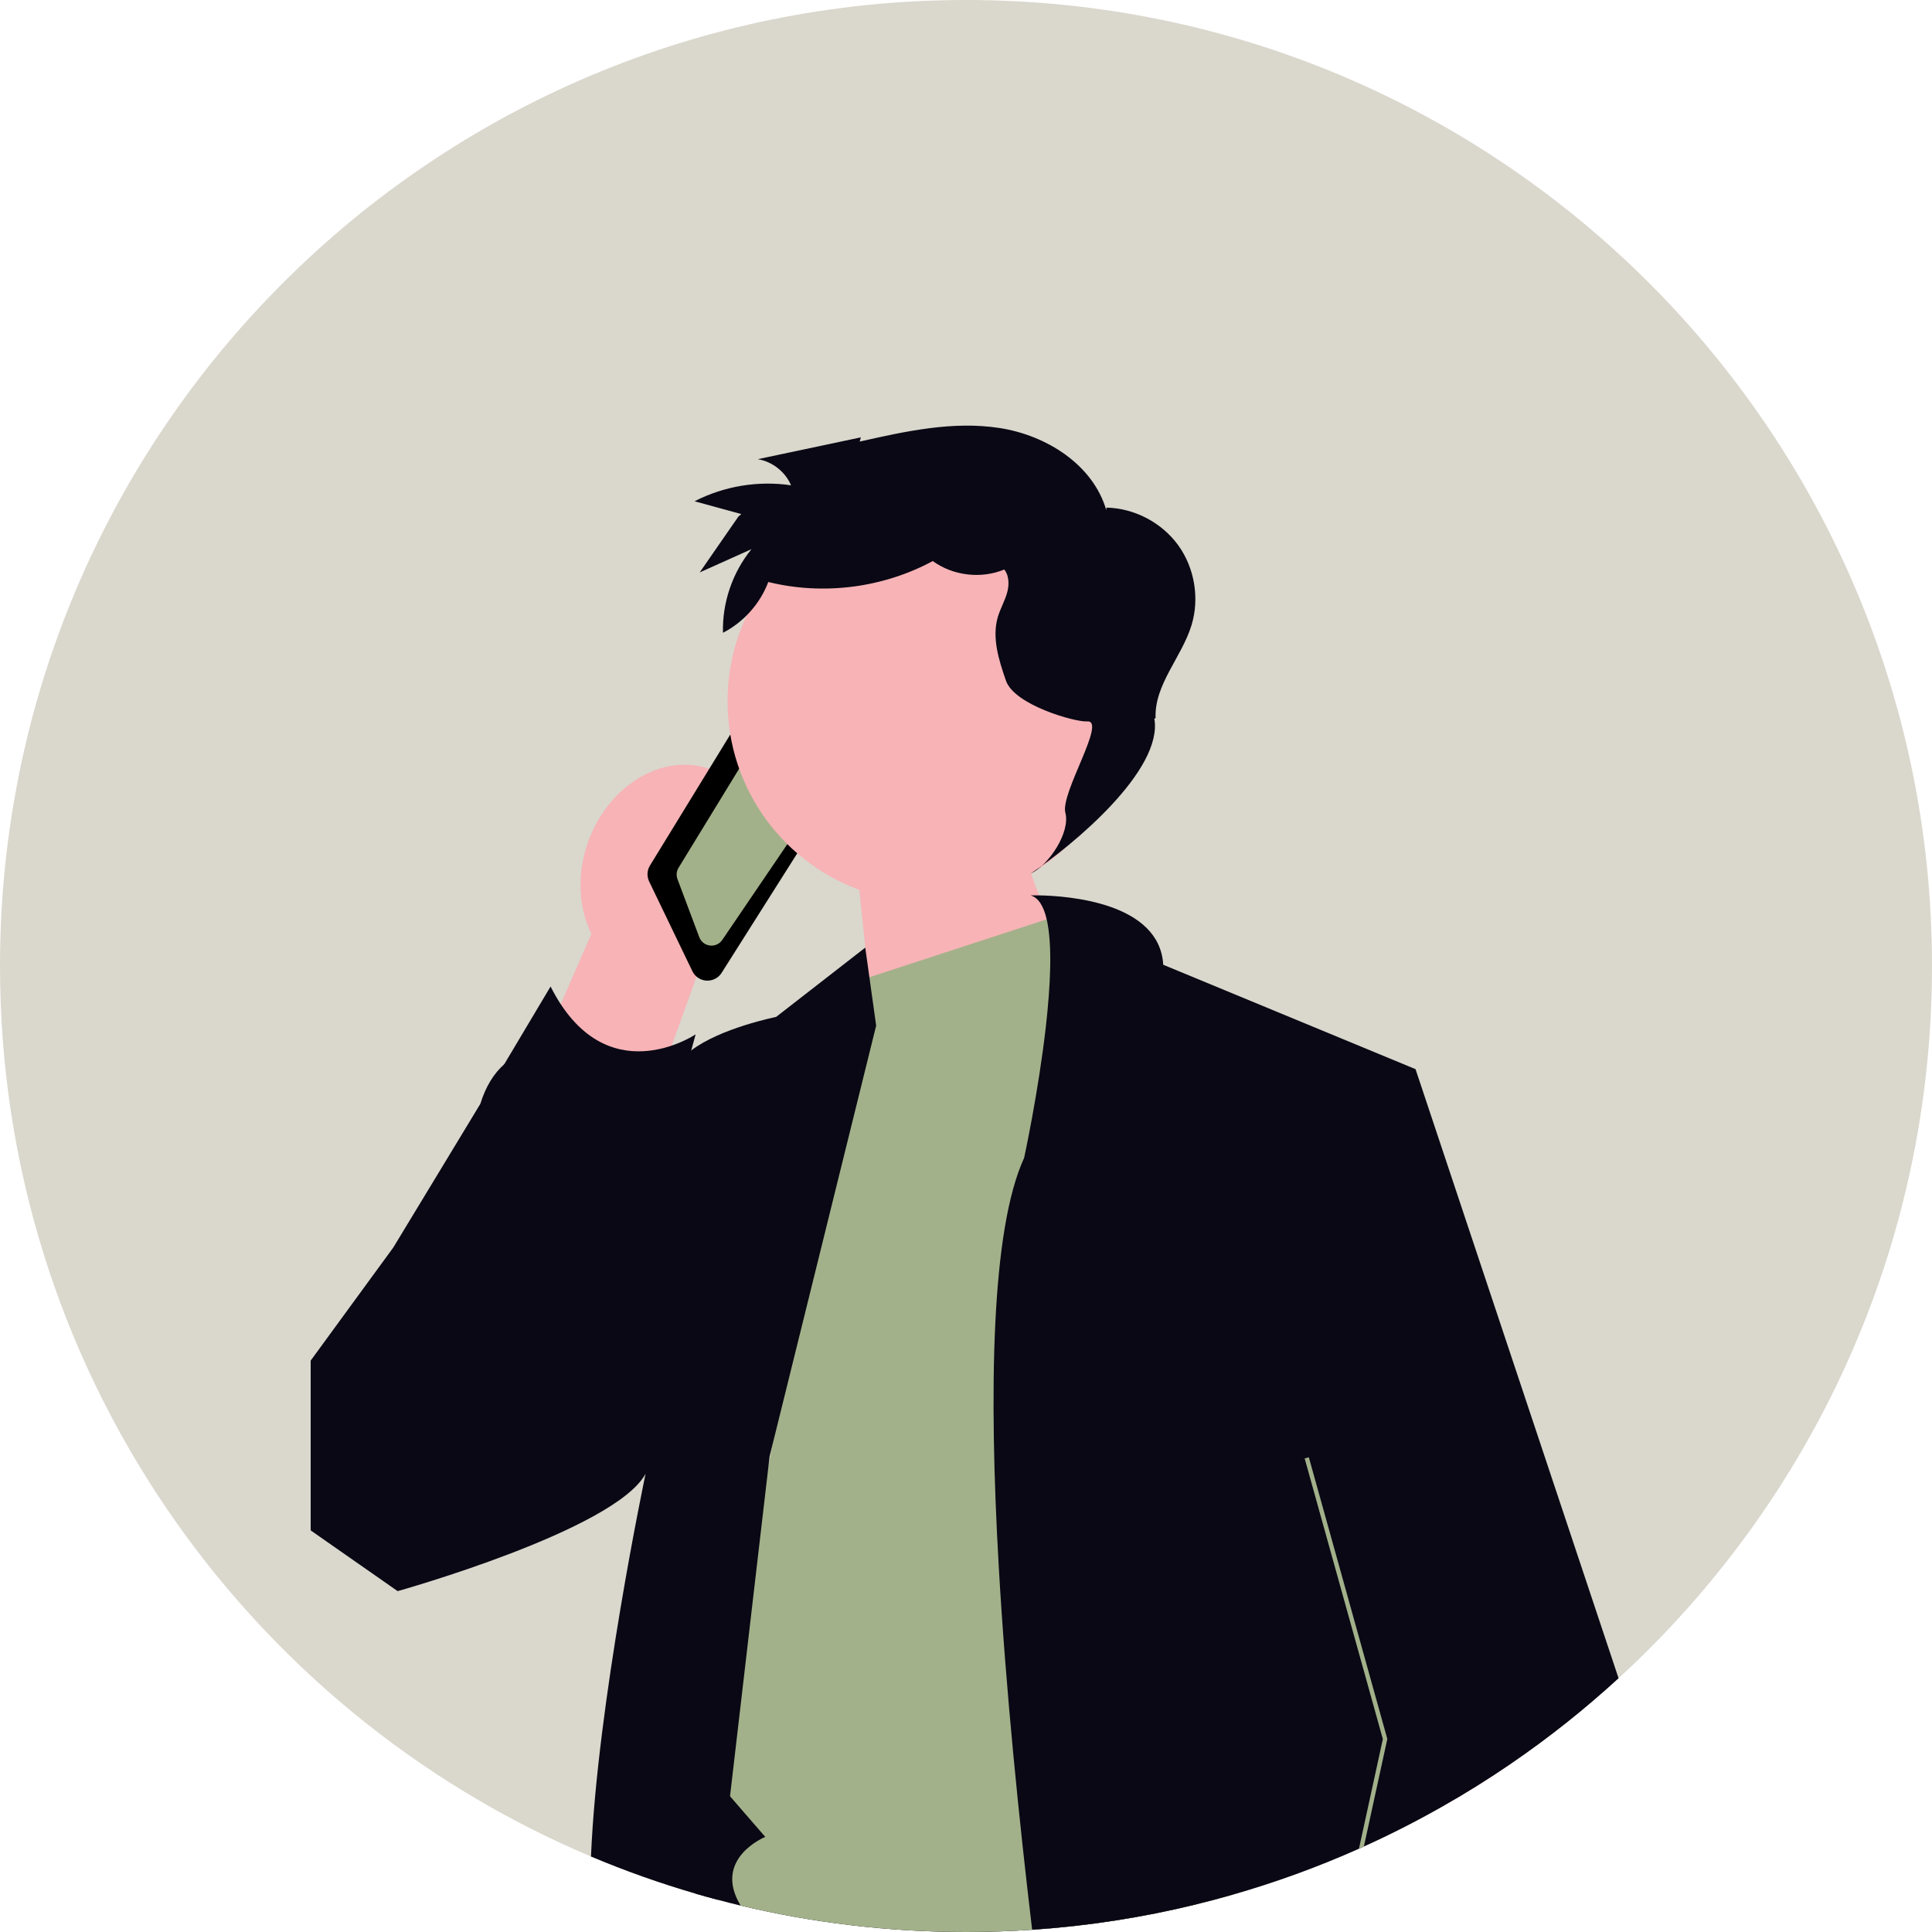
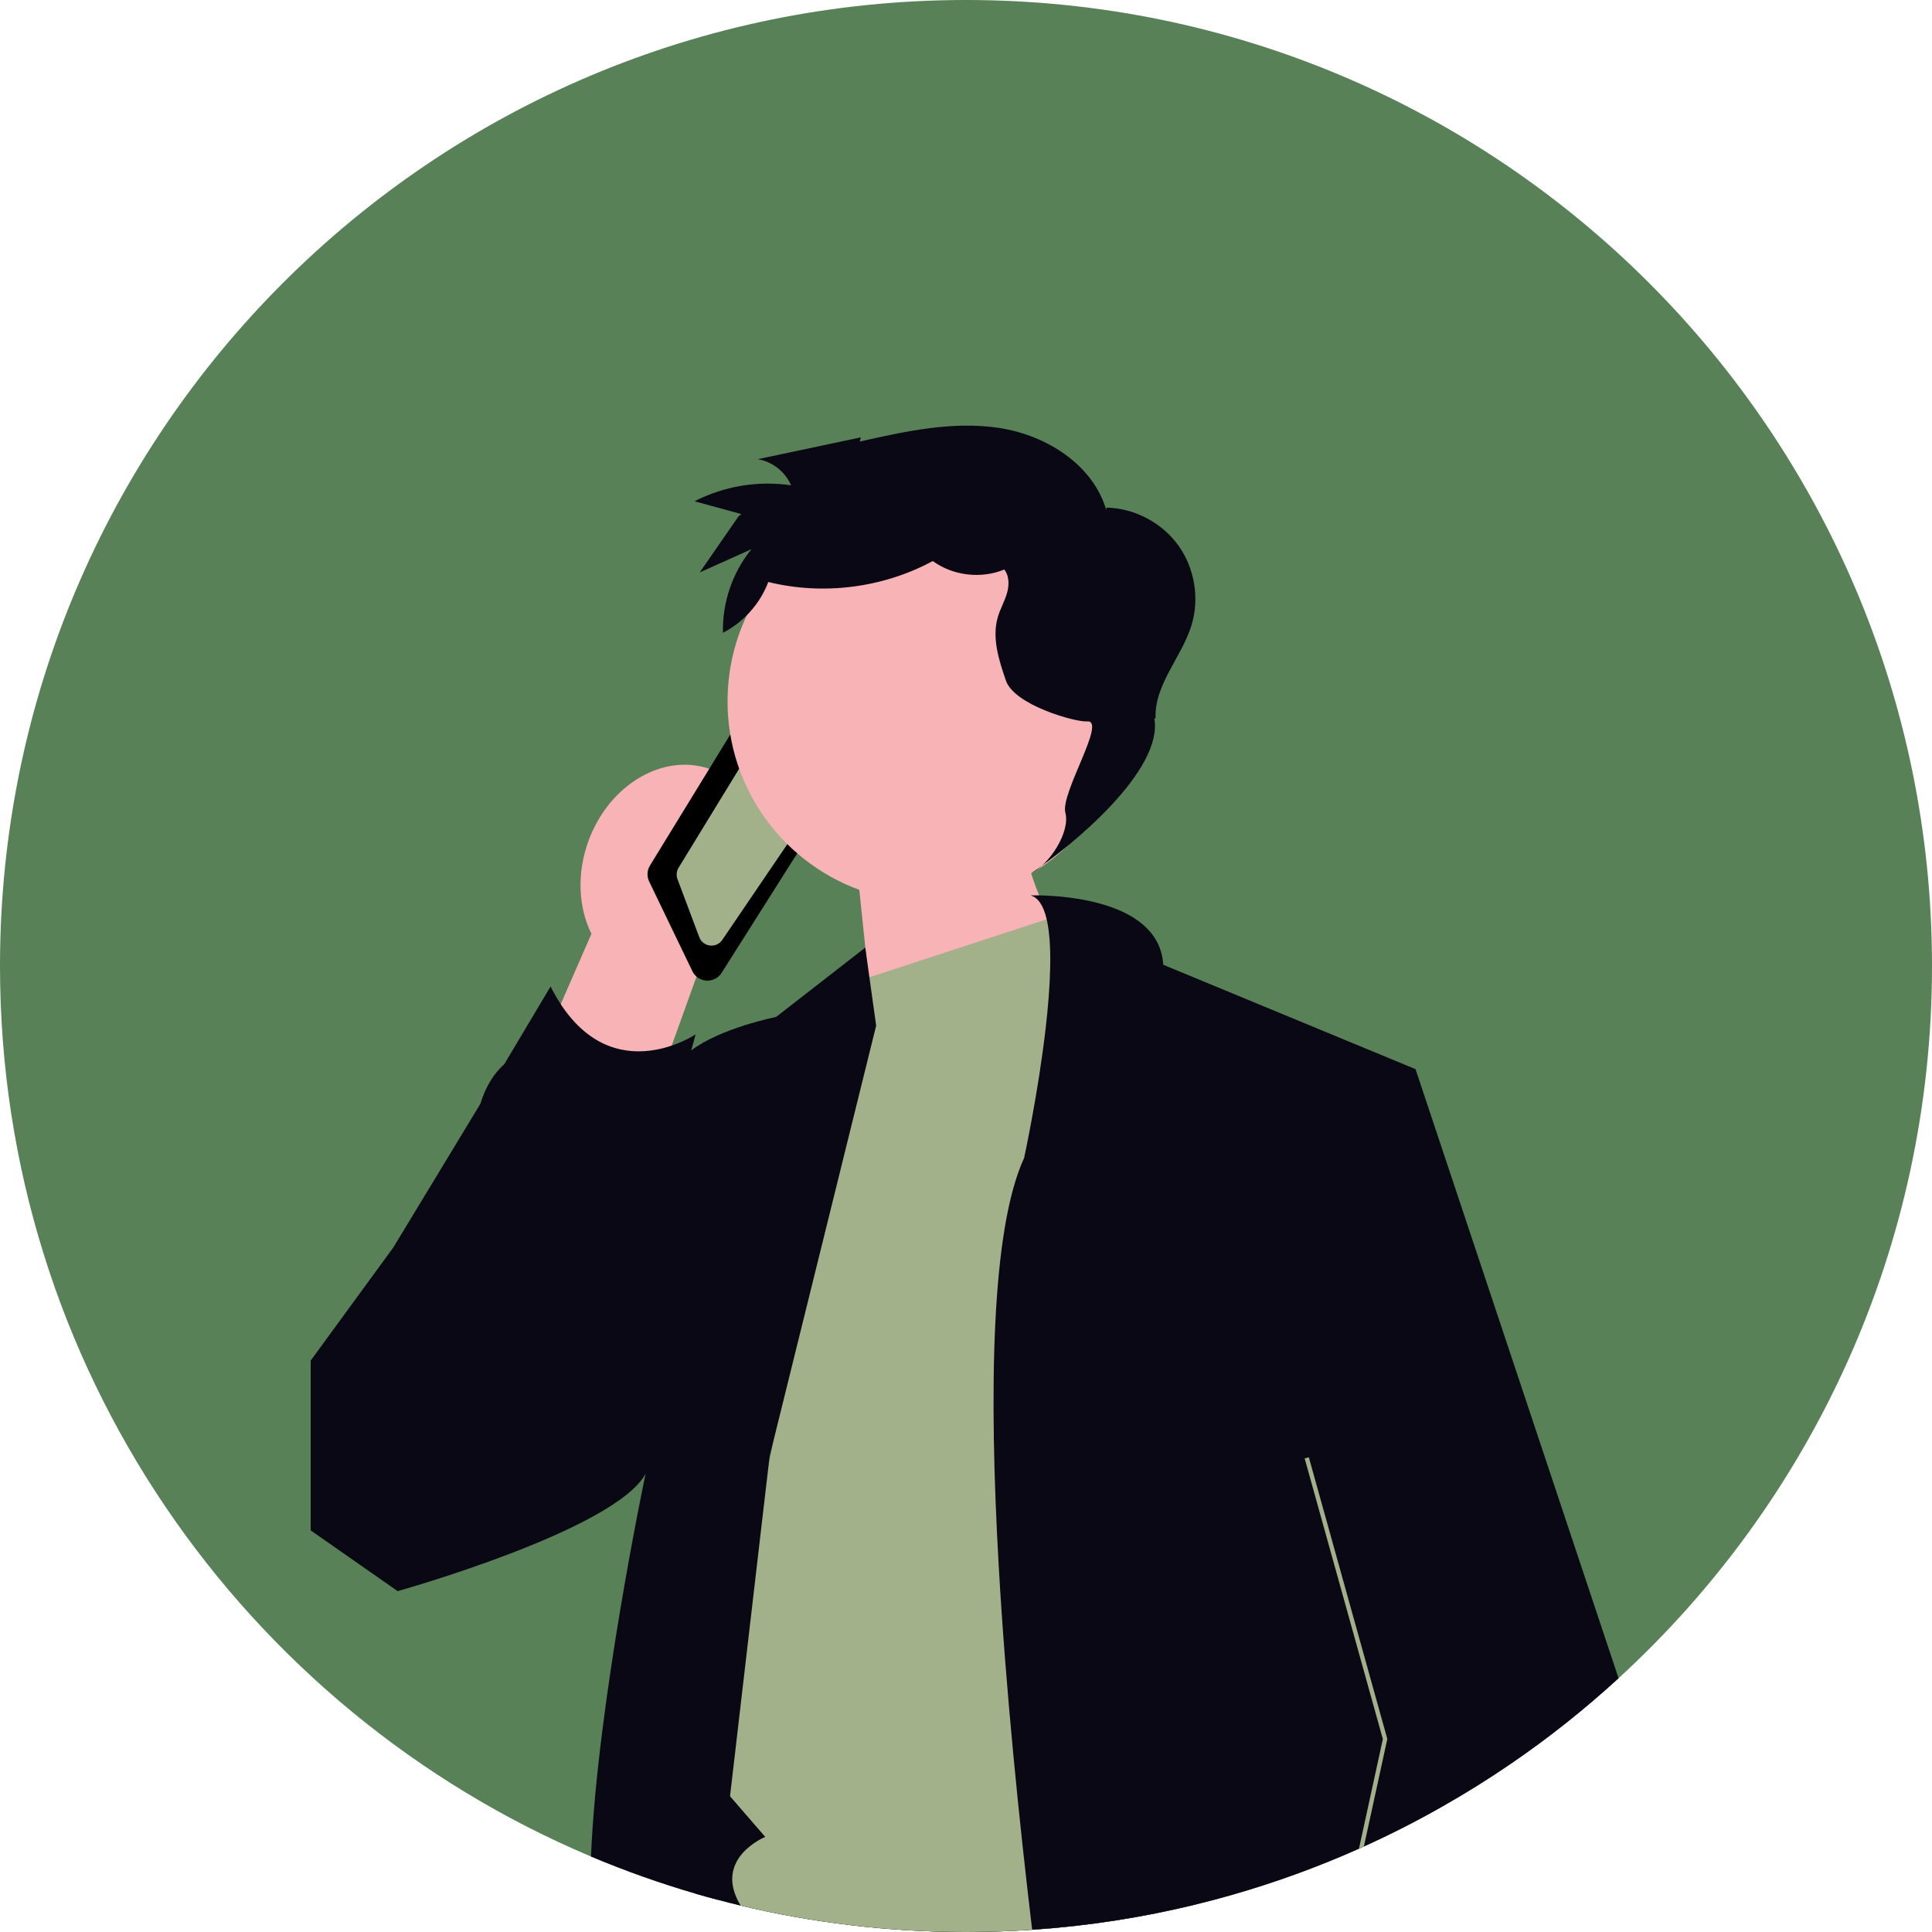
- <svg xmlns="http://www.w3.org/2000/svg" width="743" height="743" viewBox="0 0 743 743" role="img" artist="Katerina Limpitsouni" source="https://undraw.co/">
-   <path d="M743,371.5c0,108.42-46.45,206-120.54,273.91-12.96,11.89-26.77,22.87-41.33,32.83-8.68,5.95-17.62,11.53-26.81,16.72-9.67,5.49-19.61,10.55-29.801,15.16-.63.29-1.26.57-1.899.85-15.8,7.05-32.19,13.021-49.061,17.83-4.52,1.29-9.069,2.5-13.659,3.61-20.381,4.98-41.42,8.28-62.96,9.73-8.41.57-16.891.86-25.44.86-29.85,0-58.87-3.52-86.68-10.17-2.91-.69-5.82-1.42-8.7-2.2-2.88-.75-5.75-1.55-8.601-2.38-13.76-4-27.189-8.78-40.239-14.28C93.74,657.66,0,525.52,0,371.5,0,166.33,166.33,0,371.5,0s371.5,166.33,371.5,371.5Z" fill="#dad7cd" />
+ <svg xmlns="http://www.w3.org/2000/svg" width="743px" height="743px" viewBox="0 0 743 743" role="img" artist="Katerina Limpitsouni" source="https://undraw.co/" transform="rotate(0) scale(1, 1)">
+   <path d="M743,371.5c0,108.42-46.45,206-120.54,273.91-12.96,11.89-26.77,22.87-41.33,32.83-8.68,5.95-17.62,11.53-26.81,16.72-9.67,5.49-19.61,10.55-29.801,15.16-.63.29-1.26.57-1.899.85-15.8,7.05-32.19,13.021-49.061,17.83-4.52,1.29-9.069,2.5-13.659,3.61-20.381,4.98-41.42,8.28-62.96,9.73-8.41.57-16.891.86-25.44.86-29.85,0-58.87-3.52-86.68-10.17-2.91-.69-5.82-1.42-8.7-2.2-2.88-.75-5.75-1.55-8.601-2.38-13.76-4-27.189-8.78-40.239-14.28C93.74,657.66,0,525.52,0,371.5,0,166.33,166.33,0,371.5,0s371.5,166.33,371.5,371.5Z" fill="#588157" />
  <path d="M459.9,601.97v130.44c-20.381,4.98-41.42,8.28-62.96,9.73-8.41.57-16.891.86-25.44.86-29.85,0-58.87-3.52-86.68-10.17-2.91-.69-5.82-1.42-8.7-2.2-2.88-.75-5.75-1.55-8.601-2.38v-126.28h192.381Z" fill="#090814" />
  <path d="M268.51,373.78l-53.593,149.127-53.592-12.323,66.122-151.462c-4.906-9.953-5.739-22.828-1.267-35.356,7.826-21.922,28.877-34.443,47.02-27.967,18.143,6.477,26.506,29.498,18.68,51.421-4.473,12.529-13.271,21.965-23.371,26.561l-0.0 0Z" fill="#f7b3b6" />
  <path d="M272.078,377.134c-.492,0-.988-.056-1.478-.172-1.906-.446-3.488-1.714-4.337-3.478l-16.607-34.474c-.956-1.983-.838-4.288.314-6.165l38.016-62.006c1.029-1.678,2.741-2.78,4.693-3.025l6.85-.856c2.642-.322,5.268,1.037,6.508,3.404l15.095,28.817c1.063,2.032.962,4.497-.263,6.438l-43.353,68.517c-.4.631-.9,1.181-1.485,1.637-1.147.894-2.534,1.362-3.952,1.362Z" fill="#000000" />
  <path d="M273.628,363.664c-.199,0-.4-.011-.603-.036-1.869-.222-3.442-1.456-4.104-3.218l-8.377-22.314c-.547-1.459-.395-3.057.417-4.383l33.328-54.483c.905-1.48,2.48-2.377,4.215-2.4,1.807.021,3.336.836,4.282,2.294l13.283,20.526c1.098,1.696,1.073,3.875-.062,5.548l-38.235,56.269c-.943,1.389-2.493,2.197-4.143,2.197Z" fill="#a3b18a" />
  <path d="M434.115,273.282c1.984-42.59-30.933-78.724-73.523-80.708-42.59-1.984-78.724,30.933-80.708,73.523-1.609,34.54,19.739,64.831,50.584,76.106l10.318,99.217,78.948-59.791s-15.444-21.677-23.15-45.667c21.453-12.841,36.28-35.833,37.531-62.681h0Z" fill="#f7b3b6" />
  <path d="M280.75,690.8l-8.21-9.47,15.5-79.36,7.56-38.71,1.521-7.82,30.63-156.82,3.34-21.74,2.891-.94.369-.12,68.181-22.27.93-.31,9.6-3.13,25.931,20.91,34.569,357.78c-4.52,1.29-9.069,2.5-13.659,3.61-20.381,4.98-41.42,8.28-62.96,9.73-8.41.57-16.891.86-25.44.86-29.85,0-58.87-3.52-86.68-10.17-10.95-18.09,9.47-26.41,9.47-26.41l-13.54-15.62Z" fill="#a3b18a" />
  <path d="M336.95,394.44l-.74,2.98-39.09,158.02-1.16,4.71-.36,3.11-4.51,38.71-10.34,88.83-4.63,39.83c-2.88-.75-5.75-1.55-8.601-2.38-13.76-4-27.189-8.78-40.239-14.28,2.46-59.05,20.7-145.76,21-147.21-11.75,21.74-95.351,45.15-95.351,45.15l-33.449-23.36v-65.3l31.779-43.5,33.46-55.2c2.13-6.91,5.311-11.83,9.2-15.26,4.16-3.69,9.13-5.66,14.48-6.54,16.47-2.7,36.56,4.97,47.8,5.28,3.18.1,5.66-.4,7.14-1.88.75-.75,1.58-1.47,2.48-2.16,11.16-8.6,32.649-12.9,32.649-12.9l34.29-26.66.09.62,1.5,10.77,2.601,18.62Z" fill="#090814" />
  <path d="M386.266,219c-8.919,3.712-19.729,2.443-27.546-3.233-19.134,10.333-42.148,13.262-63.26,8.051-3.145,8.351-9.483,15.454-17.423,19.526-.313-11.56,3.652-23.188,10.962-32.15-6.636,2.982-13.272,5.965-19.908,8.947,4.955-7.157,9.91-14.314,14.865-21.47l1.13-.977c-5.989-1.639-11.978-3.278-17.967-4.917,11.325-5.837,24.499-8.016,37.101-6.137-2.21-5.214-7.215-9.142-12.804-10.05,13.217-2.798,26.434-5.595,39.651-8.393l-.452,1.627c17.728-3.995,35.971-8.012,53.925-5.2,17.954,2.812,35.801,14.083,40.898,31.527l.084-.936c10.765.236,21.289,5.759,27.597,14.485,6.309,8.725,8.256,20.45,5.106,30.746-3.778,12.35-14.371,22.856-13.816,35.76l-.486.101c3.507,19.706-30.963,48.541-47.593,59.679,7.046-3.286,15.377-15.905,13.383-23.42-1.994-7.515,16.113-35.769,8.364-35.129-4.35.359-27.96-6.234-31.21-15.66-2.739-7.941-5.5-16.526-3.1-24.576.947-3.176,2.662-6.086,3.552-9.278s.786-6.982-1.503-9.378l.448.454Z" fill="#090814" />
  <path d="M235.332,515.493l32.191-117.707s-34.678,23.42-55.787-18.401l-58.802,98.697,82.398,37.411Z" fill="#090814" />
  <path d="M581.13,678.24c-8.68,5.95-17.62,11.53-26.81,16.72l7.6-21.14,19.21,4.42Z" fill="#f7b3b6" />
  <path d="M622.46,645.41c-12.96,11.89-26.77,22.87-41.33,32.83-8.68,5.95-17.62,11.53-26.81,16.72-9.67,5.49-19.61,10.55-29.801,15.16-.63.29-1.26.57-1.899.85-15.8,7.05-32.19,13.021-49.061,17.83-4.52,1.29-9.069,2.5-13.659,3.61-20.381,4.98-41.42,8.28-62.96,9.73-4.921-41.3-10.12-91.87-12.87-140.17-3.801-66.69-2.931-129.04,9.779-156.65,0,0,5.48-25.18,8.351-50.41,1.8-15.84,2.58-31.69.33-41.36-1.16-5.01-3.141-8.36-6.2-9.2,0,0,1.22-.04,3.27-.01h.011c11.05.2,46.33,2.71,47.739,26.68l97.03,40.15,78.08,234.24Z" fill="#090814" />
  <path d="M533.53,668.76l-9.011,41.36c-.63.29-1.26.57-1.899.85l9.189-42.16-30.069-107.93,1.609-.44,30.181,108.32Z" fill="#a3b18a" />
</svg>
